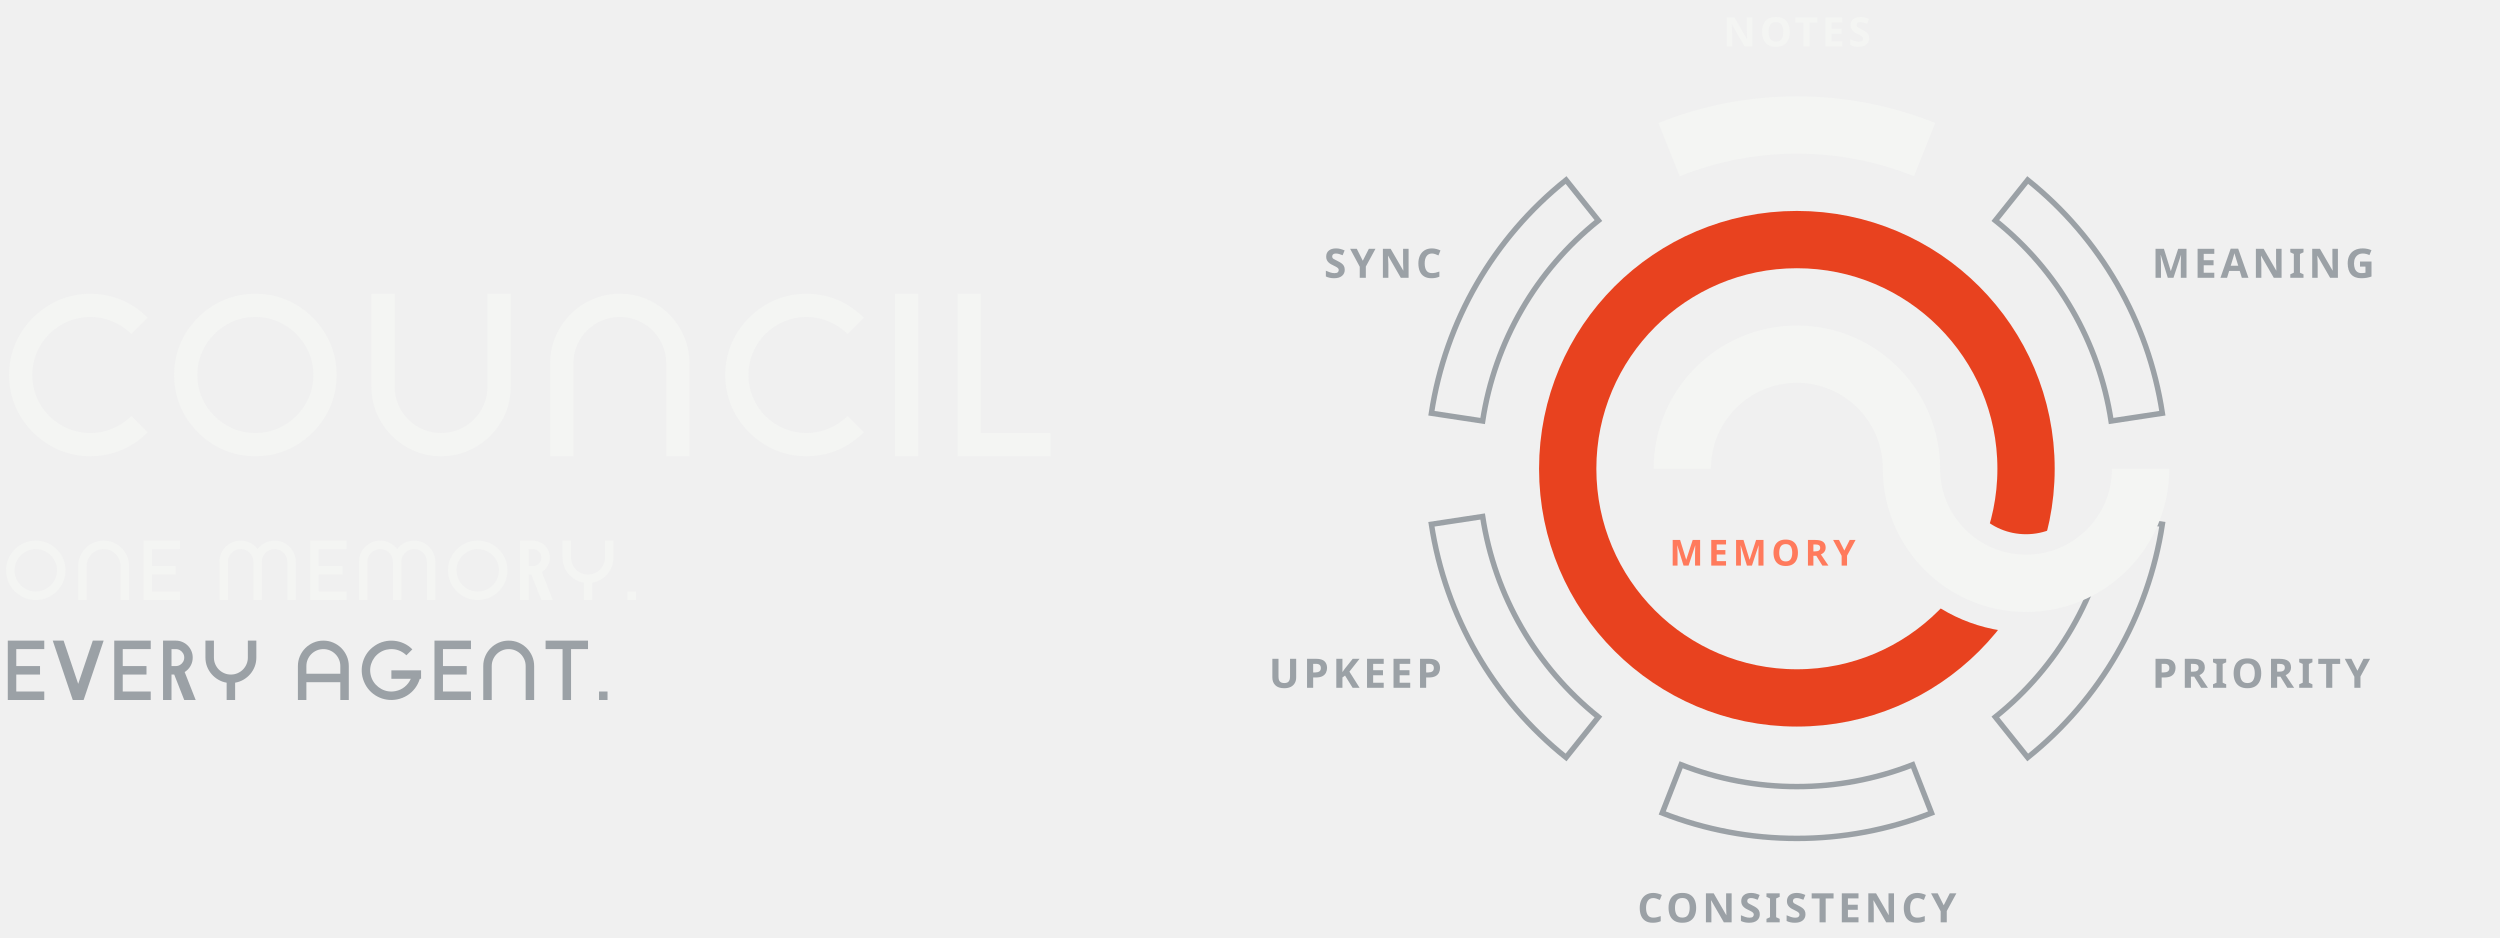
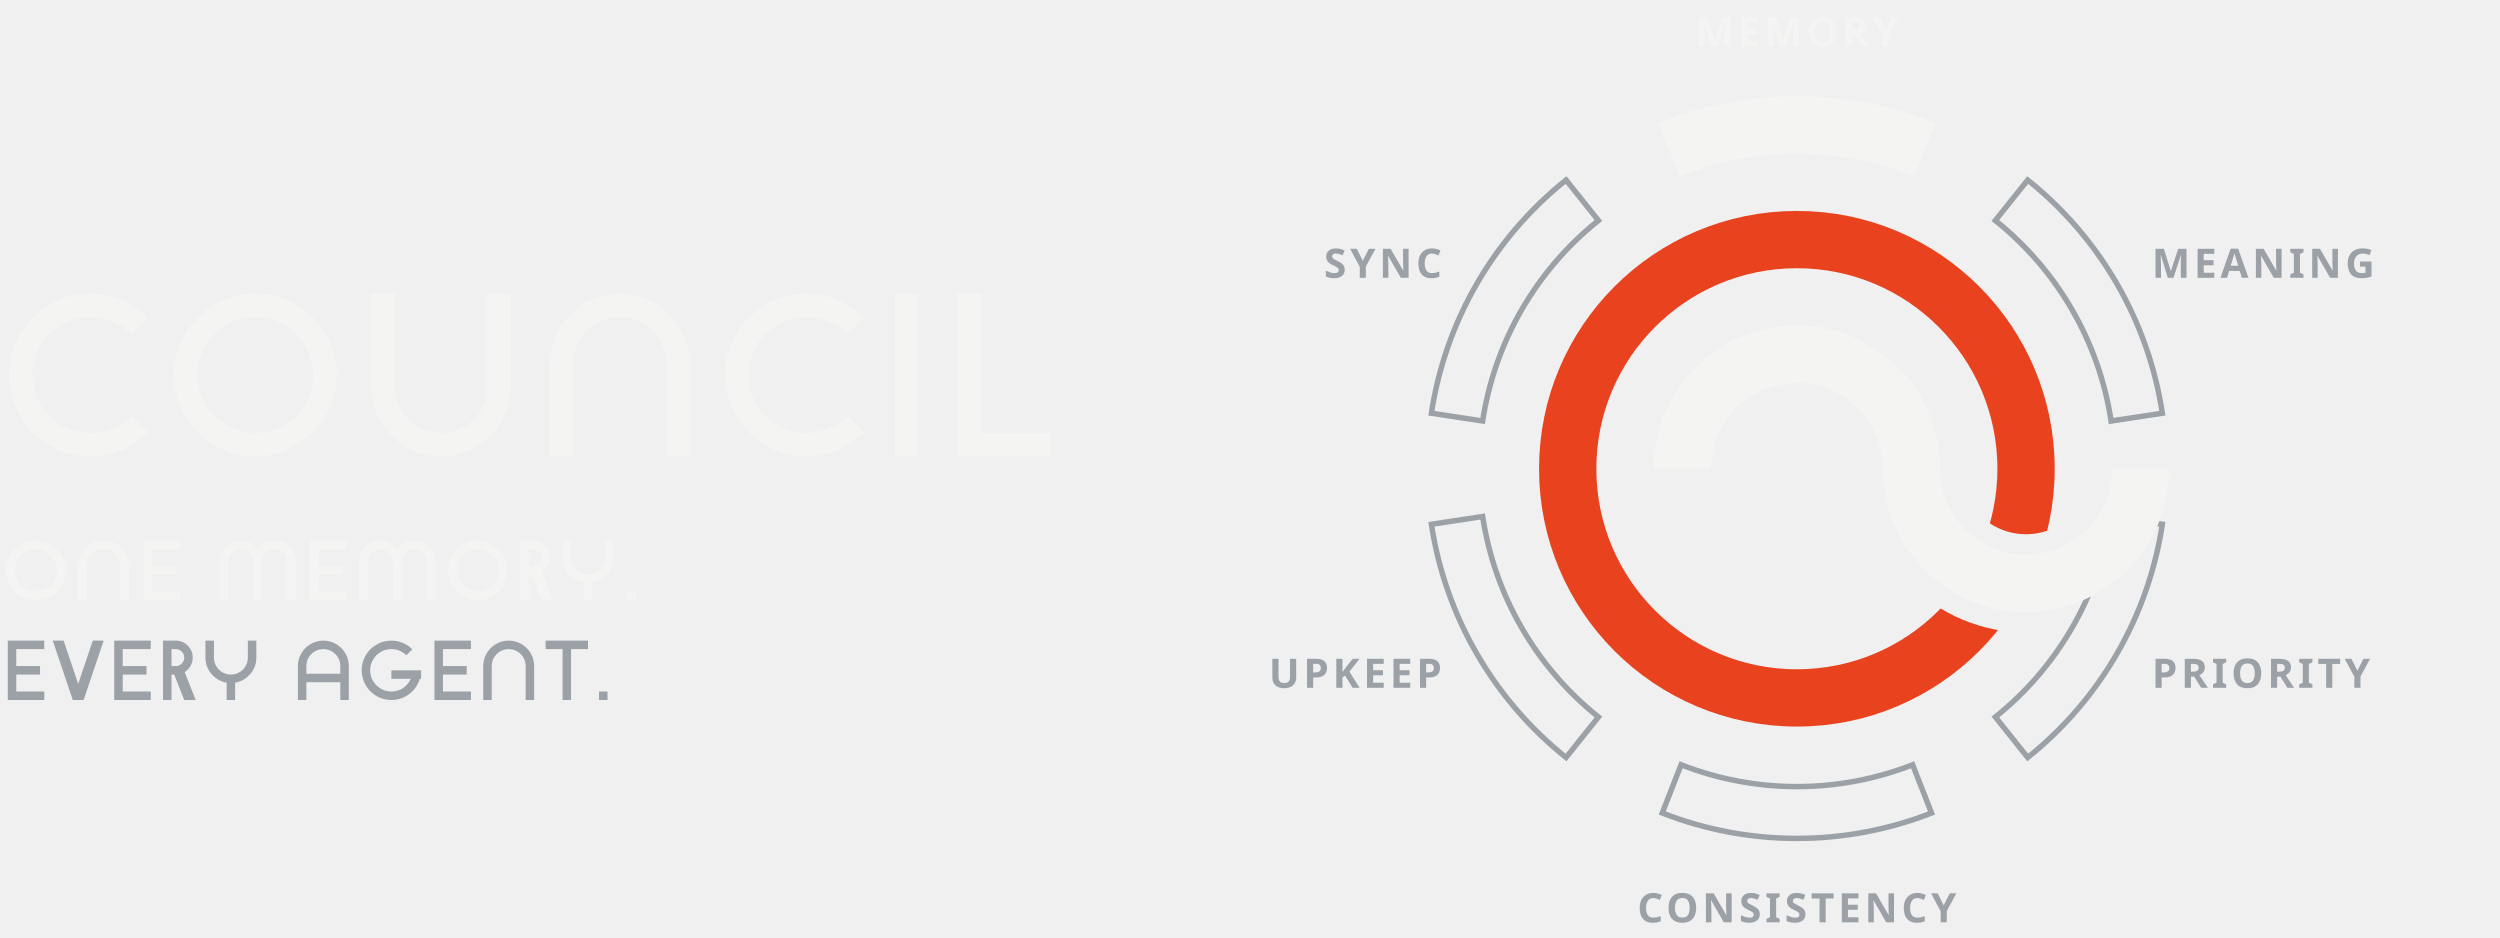
- <svg xmlns="http://www.w3.org/2000/svg" viewBox="0 0 1600 600" role="img" aria-label="COUNCIL: one memory, every agent. Six systems around the memory: notes, meaning, priority, consistency, upkeep, sync. The first is complete today.">
+ <svg xmlns="http://www.w3.org/2000/svg" viewBox="0 0 1600 600" role="img" aria-label="COUNCIL: one memory, every agent. Six basic features on the ring: memory, meaning, priority, consistency, upkeep, sync. The first, memory, is complete today.">
  <g fill="#F4F5F3" transform="translate(0.0 292.0) scale(0.14857 -0.14857)">
    <path transform="translate(0 0)" d="M636 103Q595 62 545.5 37.0Q496 12 442.5 4.0Q389 -4 335.5 4.0Q282 12 232.5 37.0Q183 62 142 103Q101 144 76.0 193.5Q51 243 43.0 296.5Q35 350 43.0 403.5Q51 457 76.0 506.5Q101 556 142 597Q183 638 232.5 663.0Q282 688 335.5 696.0Q389 704 442.5 696.0Q496 688 545.5 663.0Q595 638 636 597L566 527Q529 563 483.5 581.5Q438 600 389.0 600.0Q340 600 294.5 581.5Q249 563 212 527Q176 490 157.5 444.5Q139 399 139.0 350.0Q139 301 157.5 255.5Q176 210 212 173Q249 137 294.5 118.5Q340 100 389.0 100.0Q438 100 483.5 118.5Q529 137 566 173Z" />
    <path transform="translate(715 0)" d="M735 350Q735 292 717.5 239.5Q700 187 667.5 143.5Q635 100 591.5 67.5Q548 35 495.5 17.5Q443 0 385 0Q327 0 274.5 17.5Q222 35 178.5 67.5Q135 100 102.5 143.5Q70 187 52.5 239.5Q35 292 35 350Q35 408 52.5 460.5Q70 513 102.5 556.5Q135 600 178.5 632.5Q222 665 274.5 682.5Q327 700 385 700Q443 700 495.5 682.5Q548 665 591.5 632.5Q635 600 667.5 556.5Q700 513 717.5 460.5Q735 408 735 350ZM635 350Q635 402 615.5 447.0Q596 492 561.5 526.5Q527 561 482.0 580.5Q437 600 385 600Q333 600 288.0 580.5Q243 561 208.5 526.5Q174 492 154.5 447.0Q135 402 135 350Q135 298 154.5 253.0Q174 208 208.5 173.5Q243 139 288.0 119.5Q333 100 385 100Q437 100 482.0 119.5Q527 139 561.5 173.5Q596 208 615.5 253.0Q635 298 635 350Z" />
    <path transform="translate(1545 0)" d="M55 300V700H155V300Q155 259 170.5 222.5Q186 186 213.5 158.5Q241 131 277.5 115.5Q314 100 355 100Q396 100 432.5 115.5Q469 131 496.5 158.5Q524 186 539.5 222.5Q555 259 555 300V700H655V300Q655 238 631.5 183.5Q608 129 567.0 88.0Q526 47 471.5 23.5Q417 0 355 0Q293 0 238.5 23.5Q184 47 143.0 88.0Q102 129 78.5 183.5Q55 238 55 300Z" />
    <path transform="translate(2315 0)" d="M55 0V400Q55 462 78.5 516.5Q102 571 143.0 612.0Q184 653 238.5 676.5Q293 700 355 700Q417 700 471.5 676.5Q526 653 567.0 612.0Q608 571 631.5 516.5Q655 462 655 400V0H555V400Q555 441 539.5 477.5Q524 514 496.5 541.5Q469 569 432.5 584.5Q396 600 355 600Q314 600 277.5 584.5Q241 569 213.5 541.5Q186 514 170.5 477.5Q155 441 155 400V0Z" />
    <path transform="translate(3085 0)" d="M636 103Q595 62 545.5 37.0Q496 12 442.5 4.0Q389 -4 335.5 4.0Q282 12 232.5 37.0Q183 62 142 103Q101 144 76.0 193.5Q51 243 43.0 296.5Q35 350 43.0 403.5Q51 457 76.0 506.5Q101 556 142 597Q183 638 232.5 663.0Q282 688 335.5 696.0Q389 704 442.5 696.0Q496 688 545.5 663.0Q595 638 636 597L566 527Q529 563 483.5 581.5Q438 600 389.0 600.0Q340 600 294.5 581.5Q249 563 212 527Q176 490 157.5 444.5Q139 399 139.0 350.0Q139 301 157.5 255.5Q176 210 212 173Q249 137 294.5 118.5Q340 100 389.0 100.0Q438 100 483.5 118.5Q529 137 566 173Z" />
    <path transform="translate(3800 0)" d="M55 0V700H155V0Z" />
    <path transform="translate(4070 0)" d="M55 0V700H155V100H455V0Z" />
  </g>
  <g fill="#F4F5F3" transform="translate(2.0 384.0) scale(0.05429 -0.05429)">
    <path transform="translate(0 0)" d="M735 350Q735 292 717.5 239.5Q700 187 667.5 143.5Q635 100 591.5 67.5Q548 35 495.5 17.5Q443 0 385 0Q327 0 274.5 17.5Q222 35 178.5 67.5Q135 100 102.5 143.5Q70 187 52.5 239.5Q35 292 35 350Q35 408 52.5 460.5Q70 513 102.5 556.5Q135 600 178.5 632.5Q222 665 274.5 682.5Q327 700 385 700Q443 700 495.5 682.5Q548 665 591.5 632.5Q635 600 667.5 556.5Q700 513 717.5 460.5Q735 408 735 350ZM635 350Q635 402 615.5 447.0Q596 492 561.5 526.5Q527 561 482.0 580.5Q437 600 385 600Q333 600 288.0 580.5Q243 561 208.5 526.5Q174 492 154.5 447.0Q135 402 135 350Q135 298 154.5 253.0Q174 208 208.5 173.5Q243 139 288.0 119.5Q333 100 385 100Q437 100 482.0 119.5Q527 139 561.5 173.5Q596 208 615.5 253.0Q635 298 635 350Z" />
    <path transform="translate(830 0)" d="M55 0V400Q55 462 78.5 516.5Q102 571 143.0 612.0Q184 653 238.5 676.5Q293 700 355 700Q417 700 471.5 676.5Q526 653 567.0 612.0Q608 571 631.5 516.5Q655 462 655 400V0H555V400Q555 441 539.5 477.5Q524 514 496.5 541.5Q469 569 432.5 584.5Q396 600 355 600Q314 600 277.5 584.5Q241 569 213.5 541.5Q186 514 170.5 477.5Q155 441 155 400V0Z" />
    <path transform="translate(1600 0)" d="M55 0V700H485V600H155V400H435V300H155V100H485V0Z" />
    <path transform="translate(2495 0)" d="M55 0V450Q55 502 74.5 547.0Q94 592 128.5 626.5Q163 661 208.0 680.5Q253 700 305 700Q366 700 418.5 673.0Q471 646 505 600Q539 646 591.5 673.0Q644 700 705 700Q757 700 802.0 680.5Q847 661 881.5 626.5Q916 592 935.5 547.0Q955 502 955 450V0H855V450Q855 491 835.0 525.5Q815 560 780.5 580.0Q746 600 705 600Q664 600 629.5 580.0Q595 560 575.0 525.5Q555 491 555 450V0H455V450Q455 491 435.0 525.5Q415 560 380.5 580.0Q346 600 305 600Q264 600 229.5 580.0Q195 560 175.0 525.5Q155 491 155 450V0Z" />
    <path transform="translate(3565 0)" d="M55 0V700H485V600H155V400H435V300H155V100H485V0Z" />
    <path transform="translate(4140 0)" d="M55 0V450Q55 502 74.5 547.0Q94 592 128.5 626.5Q163 661 208.0 680.5Q253 700 305 700Q366 700 418.5 673.0Q471 646 505 600Q539 646 591.5 673.0Q644 700 705 700Q757 700 802.0 680.5Q847 661 881.5 626.5Q916 592 935.5 547.0Q955 502 955 450V0H855V450Q855 491 835.0 525.5Q815 560 780.5 580.0Q746 600 705 600Q664 600 629.5 580.0Q595 560 575.0 525.5Q555 491 555 450V0H455V450Q455 491 435.0 525.5Q415 560 380.5 580.0Q346 600 305 600Q264 600 229.5 580.0Q195 560 175.0 525.5Q155 491 155 450V0Z" />
    <path transform="translate(5210 0)" d="M735 350Q735 292 717.5 239.5Q700 187 667.5 143.5Q635 100 591.5 67.5Q548 35 495.5 17.5Q443 0 385 0Q327 0 274.5 17.5Q222 35 178.5 67.5Q135 100 102.5 143.5Q70 187 52.5 239.5Q35 292 35 350Q35 408 52.5 460.5Q70 513 102.5 556.5Q135 600 178.5 632.5Q222 665 274.5 682.5Q327 700 385 700Q443 700 495.5 682.5Q548 665 591.5 632.5Q635 600 667.5 556.5Q700 513 717.5 460.5Q735 408 735 350ZM635 350Q635 402 615.5 447.0Q596 492 561.5 526.5Q527 561 482.0 580.5Q437 600 385 600Q333 600 288.0 580.5Q243 561 208.5 526.5Q174 492 154.5 447.0Q135 402 135 350Q135 298 154.5 253.0Q174 208 208.5 173.5Q243 139 288.0 119.5Q333 100 385 100Q437 100 482.0 119.5Q527 139 561.5 173.5Q596 208 615.5 253.0Q635 298 635 350Z" />
    <path transform="translate(6040 0)" d="M55 0V700H205Q246 700 282.5 684.5Q319 669 346.5 641.5Q374 614 389.5 577.5Q405 541 405 500Q405 446 379.0 401.0Q353 356 310 330L440 0H305L187 300H155V0ZM155 400H205Q233 400 255.5 413.5Q278 427 291.5 449.5Q305 472 305 500Q305 528 291.5 550.5Q278 573 255.5 586.5Q233 600 205 600H155Z" />
    <path transform="translate(6540 0)" d="M55 500V700H155V500Q155 459 170.5 422.5Q186 386 213.5 358.5Q241 331 277.5 315.5Q314 300 355 300Q396 300 432.5 315.5Q469 331 496.5 358.5Q524 386 539.5 422.5Q555 459 555 500V700H655V500Q655 444 636.0 394.5Q617 345 583.0 305.5Q549 266 503.5 239.5Q458 213 405 204V0H305V204Q252 213 206.5 239.5Q161 266 127.0 305.5Q93 345 74.0 394.5Q55 444 55 500Z" />
    <path transform="translate(7310 0)" d="M50 0V100H150V0Z" />
  </g>
  <g fill="#9BA1A6" transform="translate(2.0 448.0) scale(0.05429 -0.05429)">
    <path transform="translate(0 0)" d="M55 0V700H485V600H155V400H435V300H155V100H485V0Z" />
    <path transform="translate(575 0)" d="M10 700H138L310 190L482 700H610L374 0H246Z" />
    <path transform="translate(1255 0)" d="M55 0V700H485V600H155V400H435V300H155V100H485V0Z" />
    <path transform="translate(1830 0)" d="M55 0V700H205Q246 700 282.5 684.5Q319 669 346.5 641.5Q374 614 389.5 577.5Q405 541 405 500Q405 446 379.0 401.0Q353 356 310 330L440 0H305L187 300H155V0ZM155 400H205Q233 400 255.5 413.5Q278 427 291.5 449.5Q305 472 305 500Q305 528 291.5 550.5Q278 573 255.5 586.5Q233 600 205 600H155Z" />
    <path transform="translate(2330 0)" d="M55 500V700H155V500Q155 459 170.5 422.5Q186 386 213.5 358.5Q241 331 277.5 315.5Q314 300 355 300Q396 300 432.5 315.5Q469 331 496.5 358.5Q524 386 539.5 422.5Q555 459 555 500V700H655V500Q655 444 636.0 394.5Q617 345 583.0 305.5Q549 266 503.5 239.5Q458 213 405 204V0H305V204Q252 213 206.5 239.5Q161 266 127.0 305.5Q93 345 74.0 394.5Q55 444 55 500Z" />
    <path transform="translate(3420 0)" d="M55 0V400Q55 462 78.5 516.5Q102 571 143.0 612.0Q184 653 238.5 676.5Q293 700 355 700Q417 700 471.5 676.5Q526 653 567.0 612.0Q608 571 631.5 516.5Q655 462 655 400V0H555V210H155V0ZM155 310H555V400Q555 441 539.5 477.5Q524 514 496.5 541.5Q469 569 432.5 584.5Q396 600 355 600Q314 600 277.5 584.5Q241 569 213.5 541.5Q186 514 170.5 477.5Q155 441 155 400Z" />
    <path transform="translate(4190 0)" d="M387 250V350H737V250H722Q704 189 666.0 138.5Q628 88 574.0 54.0Q520 20 455 7Q394 -5 334.5 4.0Q275 13 222.0 41.0Q169 69 128.5 113.5Q88 158 64 216Q40 274 37.5 334.5Q35 395 52.0 452.0Q69 509 104.5 557.5Q140 606 193 641Q245 676 303.5 690.0Q362 704 421.5 698.0Q481 692 535.5 667.0Q590 642 634 597L564 527Q532 558 493.0 576.5Q454 595 411.5 599.0Q369 603 327.0 593.0Q285 583 248 558Q211 533 185.5 498.0Q160 463 147.5 422.5Q135 382 137.0 339.0Q139 296 156 254Q173 213 202.5 181.5Q232 150 269.5 129.5Q307 109 349.5 102.5Q392 96 436 105Q498 117 545.0 156.0Q592 195 616 250Z" />
    <path transform="translate(5030 0)" d="M55 0V700H485V600H155V400H435V300H155V100H485V0Z" />
    <path transform="translate(5605 0)" d="M55 0V400Q55 462 78.5 516.5Q102 571 143.0 612.0Q184 653 238.5 676.5Q293 700 355 700Q417 700 471.5 676.5Q526 653 567.0 612.0Q608 571 631.5 516.5Q655 462 655 400V0H555V400Q555 441 539.5 477.5Q524 514 496.5 541.5Q469 569 432.5 584.5Q396 600 355 600Q314 600 277.5 584.5Q241 569 213.5 541.5Q186 514 170.5 477.5Q155 441 155 400V0Z" />
    <path transform="translate(6375 0)" d="M20 600V700H520V600H320V0H220V600Z" />
    <path transform="translate(6975 0)" d="M50 0V100H150V0Z" />
  </g>
  <path d="M1061.43 78.73A238.33 238.33 0 0 1 1238.57 78.73L1224.94 112.77A201.67 201.67 0 0 0 1075.06 112.77Z" fill="#F4F5F3" />
-   <text x="1150.0" y="29.7" font-family="-apple-system,BlinkMacSystemFont,'Segoe UI','Noto Sans',Helvetica,Arial,sans-serif" font-size="26" font-weight="700" letter-spacing="2.4" text-anchor="middle" fill="#F4F5F3">NOTES</text>
+   <text x="1150.0" y="29.7" font-family="-apple-system,BlinkMacSystemFont,'Segoe UI','Noto Sans',Helvetica,Arial,sans-serif" font-size="26" font-weight="700" letter-spacing="2.4" text-anchor="middle" fill="#F4F5F3">MEMORY</text>
  <path d="M1297.73 115.21A236.58 236.58 0 0 1 1383.90 264.46L1351.11 269.44A203.42 203.42 0 0 0 1277.02 141.12Z" fill="none" stroke="#9BA1A6" stroke-width="3.5" />
  <text x="1377.2" y="177.8" font-family="-apple-system,BlinkMacSystemFont,'Segoe UI','Noto Sans',Helvetica,Arial,sans-serif" font-size="26" font-weight="600" letter-spacing="2.4" text-anchor="start" fill="#9BA1A6">MEANING</text>
  <path d="M1383.90 335.54A236.58 236.58 0 0 1 1297.73 484.79L1277.02 458.88A203.42 203.42 0 0 0 1351.11 330.56Z" fill="none" stroke="#9BA1A6" stroke-width="3.5" />
  <text x="1377.2" y="440.2" font-family="-apple-system,BlinkMacSystemFont,'Segoe UI','Noto Sans',Helvetica,Arial,sans-serif" font-size="26" font-weight="600" letter-spacing="2.4" text-anchor="start" fill="#9BA1A6">PRIORITY</text>
  <path d="M1236.17 520.33A236.58 236.58 0 0 1 1063.83 520.33L1075.91 489.45A203.42 203.42 0 0 0 1224.09 489.45Z" fill="none" stroke="#9BA1A6" stroke-width="3.5" />
  <text x="1150.0" y="590.3" font-family="-apple-system,BlinkMacSystemFont,'Segoe UI','Noto Sans',Helvetica,Arial,sans-serif" font-size="26" font-weight="600" letter-spacing="2.4" text-anchor="middle" fill="#9BA1A6">CONSISTENCY</text>
  <path d="M1002.27 484.79A236.58 236.58 0 0 1 916.10 335.54L948.89 330.56A203.42 203.42 0 0 0 1022.98 458.88Z" fill="none" stroke="#9BA1A6" stroke-width="3.5" />
  <text x="922.8" y="440.2" font-family="-apple-system,BlinkMacSystemFont,'Segoe UI','Noto Sans',Helvetica,Arial,sans-serif" font-size="26" font-weight="600" letter-spacing="2.4" text-anchor="end" fill="#9BA1A6">UPKEEP</text>
  <path d="M916.10 264.46A236.58 236.58 0 0 1 1002.27 115.21L1022.98 141.12A203.42 203.42 0 0 0 948.89 269.44Z" fill="none" stroke="#9BA1A6" stroke-width="3.5" />
  <text x="922.8" y="177.8" font-family="-apple-system,BlinkMacSystemFont,'Segoe UI','Noto Sans',Helvetica,Arial,sans-serif" font-size="26" font-weight="600" letter-spacing="2.4" text-anchor="end" fill="#9BA1A6">SYNC</text>
  <defs>
    <mask id="kesik" maskUnits="userSpaceOnUse" x="890" y="40" width="520" height="520">
      <rect x="890" y="40" width="520" height="520" fill="#fff" />
      <path transform="translate(1150 300) scale(1.30952)" d="M-56 0A56 56 0 0 1 56 0A56 56 0 0 0 168 0" fill="none" stroke="#000" stroke-width="48" />
    </mask>
  </defs>
  <circle cx="1150" cy="300" r="146.67" fill="none" stroke="#E8421F" stroke-width="36.67" mask="url(#kesik)" />
  <path transform="translate(1150 300) scale(1.30952)" d="M-56 0A56 56 0 0 1 56 0A56 56 0 0 0 168 0" fill="none" stroke="#F4F5F3" stroke-width="28" />
-   <text x="1128.0" y="362.0" font-family="-apple-system,BlinkMacSystemFont,'Segoe UI','Noto Sans',Helvetica,Arial,sans-serif" font-size="23" font-weight="700" letter-spacing="3" text-anchor="middle" fill="#FF7A5C">MEMORY</text>
</svg>
